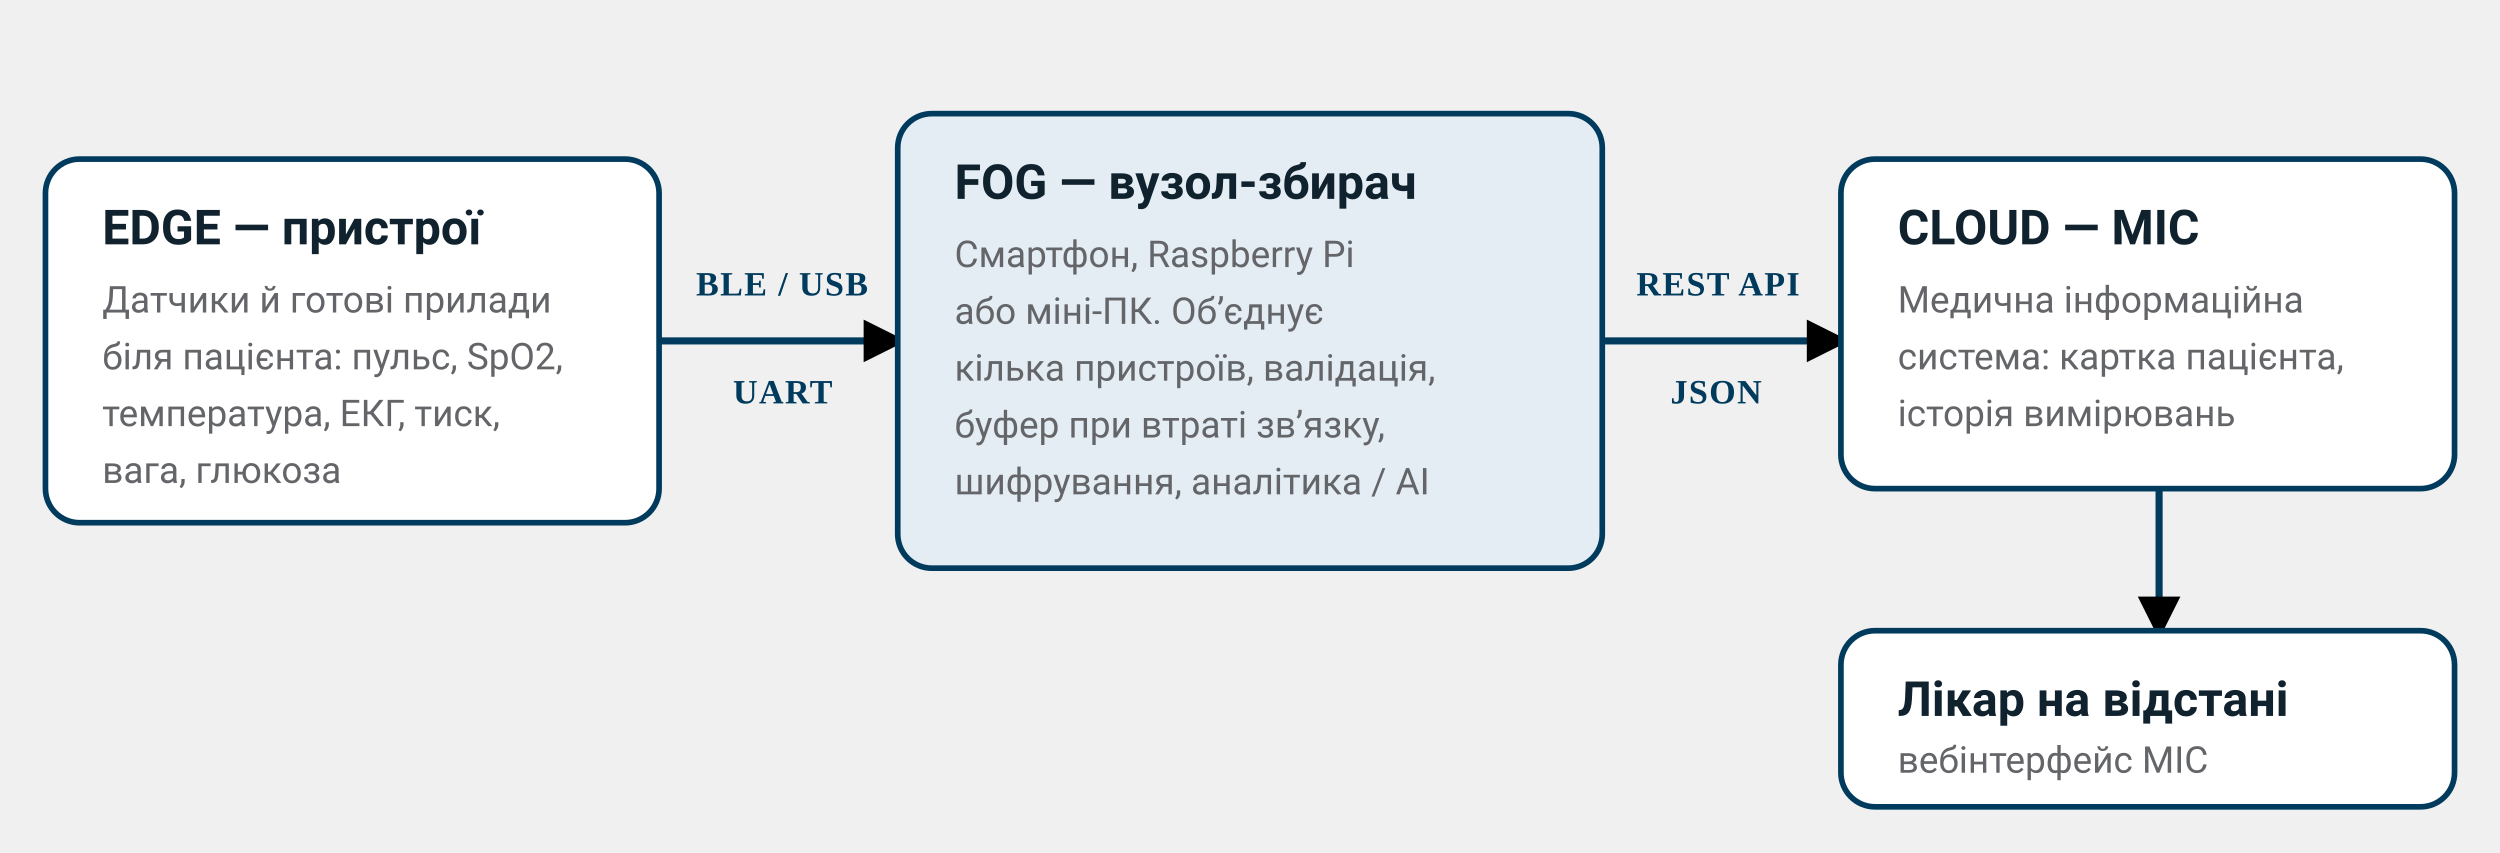
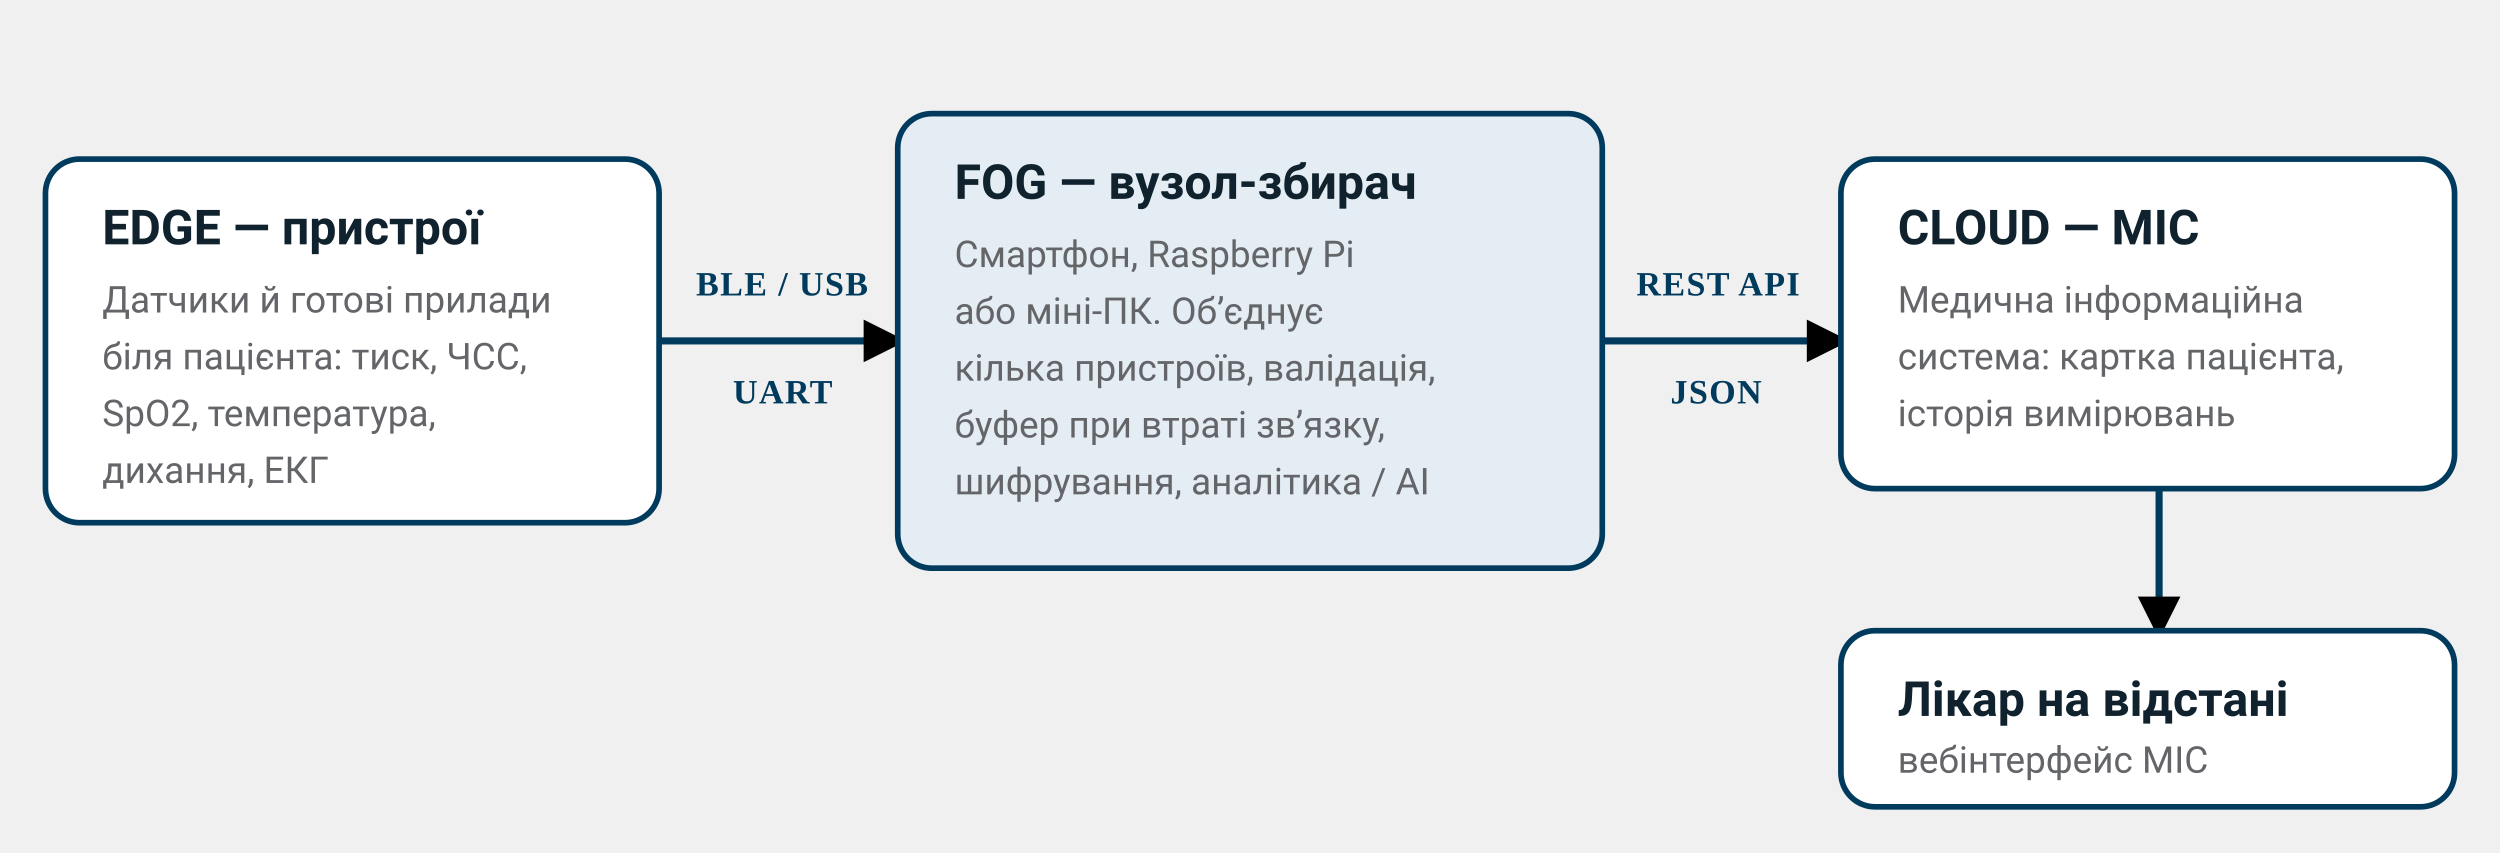
<svg xmlns="http://www.w3.org/2000/svg" viewBox="0 0 880 300" width="880" height="300" role="img" aria-labelledby="archTitle archDesc">
  <style>
    .box { fill: #ffffff; stroke: #003a5d; stroke-width: 2; }
    .box-accent { fill: #e4edf3; stroke: #003a5d; stroke-width: 2; }
    .t { font-family: system-ui, "Segoe UI", Roboto, Arial, sans-serif; fill: #10222e; }
    .h { font-size: 17px; font-weight: 650; }
    .s { font-size: 13px; fill: #636569; }
    .lbl { font-size: 12px; fill: #003a5d; font-weight: 650; letter-spacing: .04em; }
    .arrow { stroke: #003a5d; stroke-width: 2.5; fill: none; }
    @media (prefers-color-scheme: dark) {
      .box { fill: #0c2e41; stroke: #7cc4e8; }
      .box-accent { fill: #0f3a50; stroke: #7cc4e8; }
      .t { fill: #e8f1f6; }
      .s { fill: #9fb6c4; }
      .lbl { fill: #a5d8f2; }
      .arrow { stroke: #7cc4e8; }
    }
  </style>
  <defs>
    <marker id="headUa" viewBox="0 0 10 10" refX="8" refY="5" markerWidth="6" markerHeight="6" orient="auto-start-reverse">
      <path d="M0 0 L10 5 L0 10 z" fill="currentColor" />
    </marker>
  </defs>
  <g class="arrow" color="#003a5d">
    <line x1="232" y1="120" x2="316" y2="120" marker-end="url(#headUa)" />
    <line x1="564" y1="120" x2="648" y2="120" marker-end="url(#headUa)" />
    <line x1="760" y1="172" x2="760" y2="222" marker-end="url(#headUa)" />
  </g>
  <rect class="box" x="16" y="56" width="216" height="128" rx="12" />
  <text class="t h" x="36" y="86">EDGE — пристрої</text>
  <text class="t s" x="36" y="110">Датчики й готові прилади</text>
-   <text class="t s" x="36" y="130">біля пацієнта: пульс, SpO2,</text>
-   <text class="t s" x="36" y="150">температура, ЕКГ, тиск,</text>
-   <text class="t s" x="36" y="170">вага, глюкоза</text>
+   <text class="t s" x="36" y="130">біля пацієнта: тиск, ЧСС,</text>
+   <text class="t s" x="36" y="150">SpO2, температура,</text>
+   <text class="t s" x="36" y="170">дихання, ЕКГ</text>
  <rect class="box-accent" x="316" y="40" width="248" height="160" rx="12" />
  <text class="t h" x="336" y="70">FOG — вузол-збирач</text>
  <text class="t s" x="336" y="94">Смартфон, Raspberry Pi</text>
  <text class="t s" x="336" y="114">або міні-ПК. Об’єднує</text>
  <text class="t s" x="336" y="134">кілька пристроїв, валідація,</text>
  <text class="t s" x="336" y="154">буфер при втраті зв’язку,</text>
  <text class="t s" x="336" y="174">шифрування, аналітика / AI</text>
  <rect class="box" x="648" y="56" width="216" height="116" rx="12" />
  <text class="t h" x="668" y="86">CLOUD — МІС</text>
  <text class="t s" x="668" y="110">Медична інформаційна</text>
  <text class="t s" x="668" y="130">система: картка пацієнта,</text>
  <text class="t s" x="668" y="150">історія вимірювань</text>
  <rect class="box" x="648" y="222" width="216" height="62" rx="12" />
  <text class="t h" x="668" y="252">Лікар на відстані</text>
  <text class="t s" x="668" y="272">вебінтерфейс МІС</text>
  <text class="lbl" x="245" y="104">BLE / USB</text>
  <text class="lbl" x="258" y="142">UART</text>
  <text class="lbl" x="576" y="104">REST API</text>
  <text class="lbl" x="588" y="142">JSON</text>
</svg>
